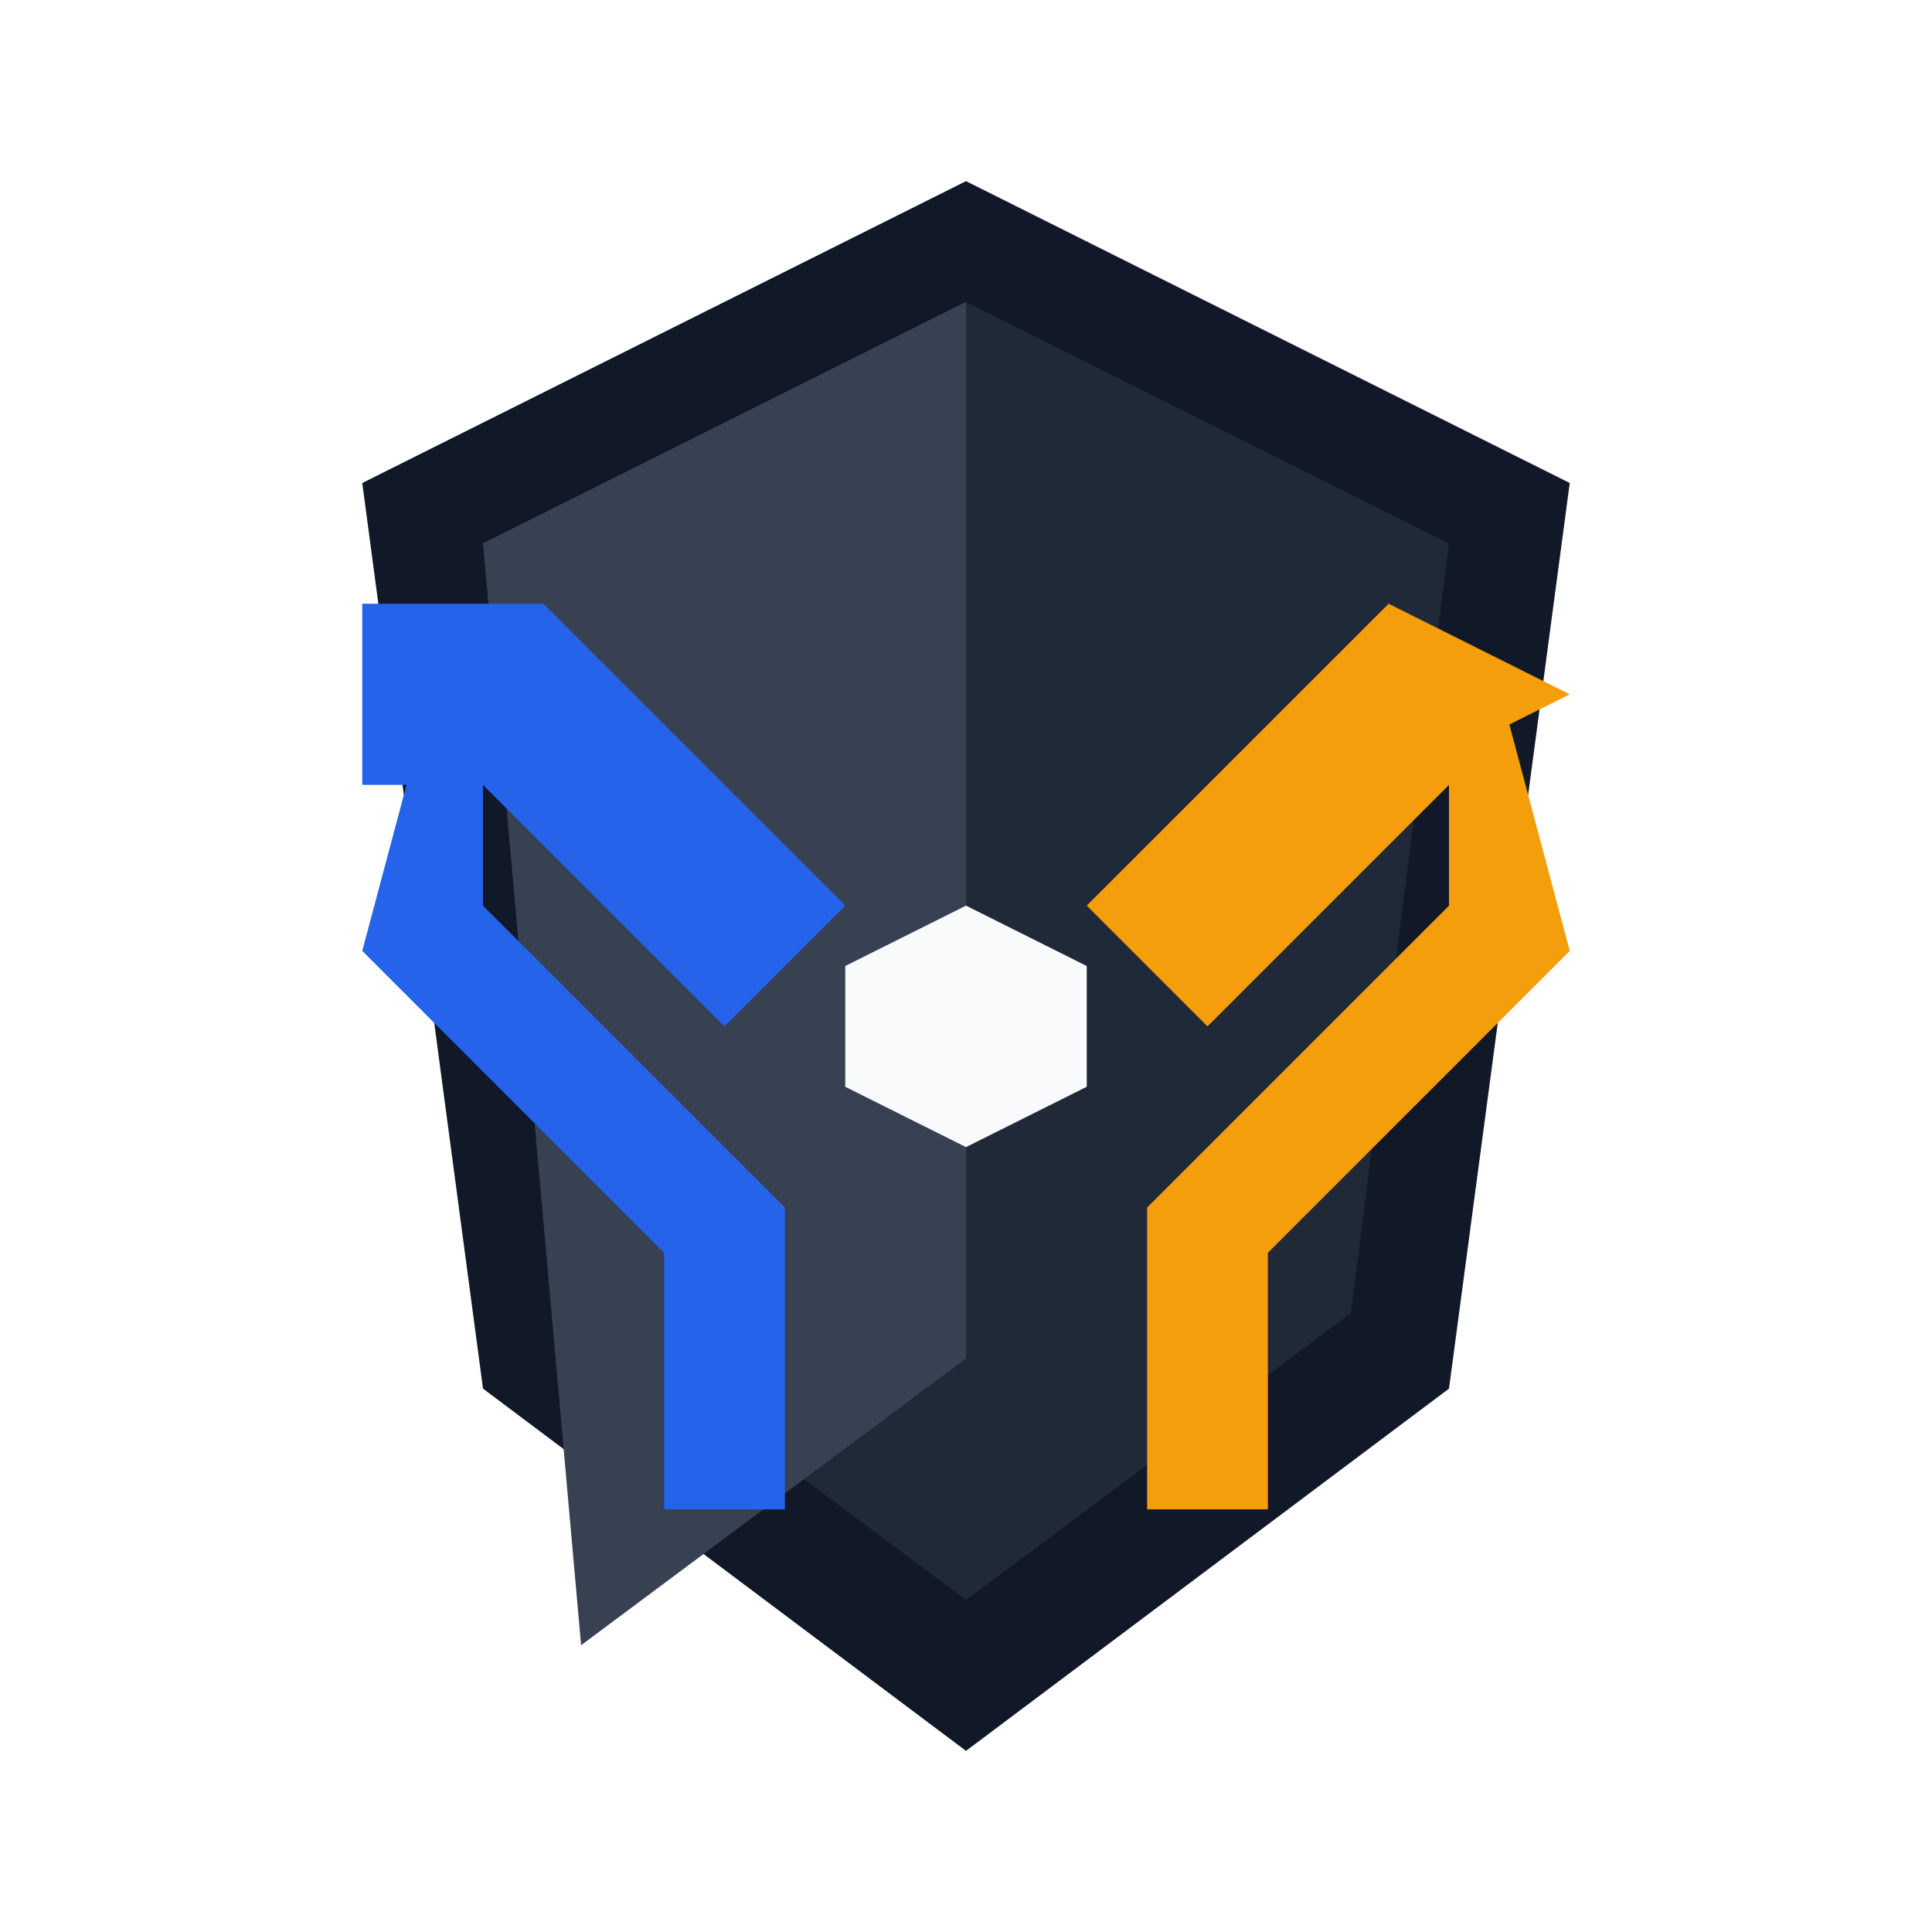
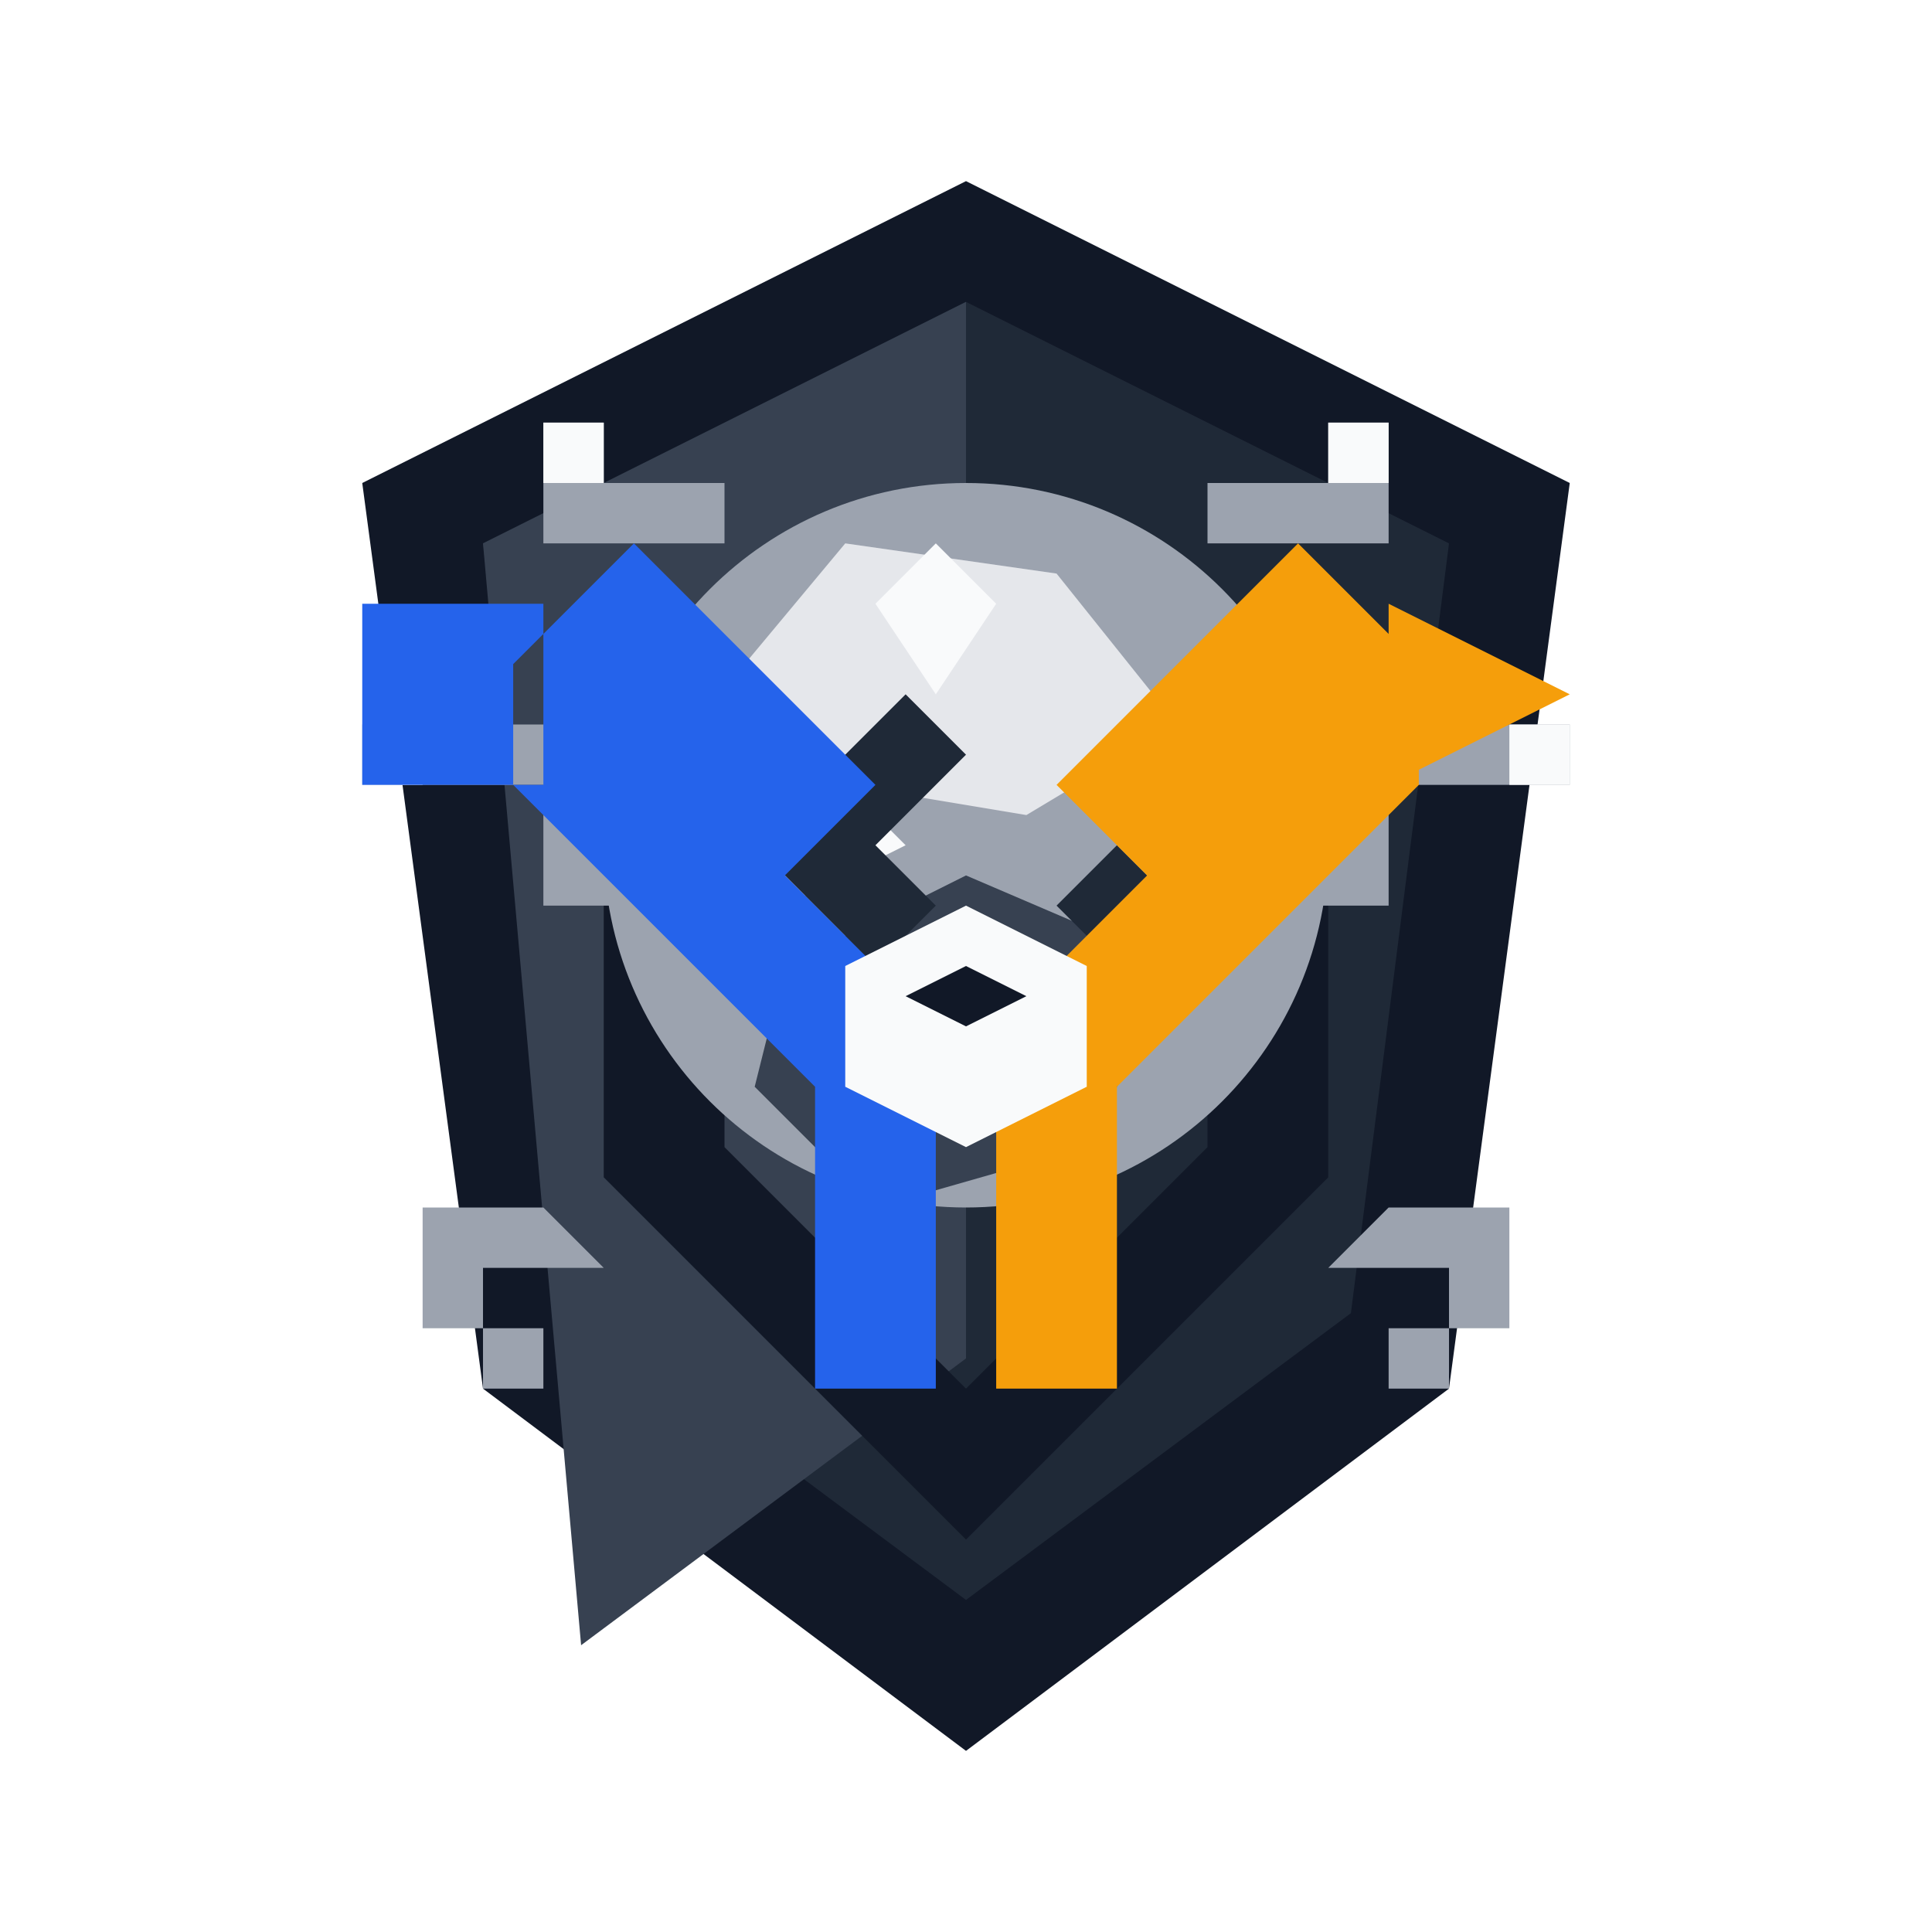
<svg xmlns="http://www.w3.org/2000/svg" viewBox="0 0 256 256" role="img" aria-labelledby="title description">
-   <path fill="#111827" d="M48 64 128 24l80 40-16 120-64 48-64-48Z" />
-   <path fill="#1f2937" d="m64 72 64-32 64 32-13 102-51 38-51-38Z" />
-   <path fill="#374151" d="m64 72 64-32v140l-51 38Z" />
-   <path fill="#2563eb" d="m56 96 16-16 40 40-16 16-32-32v16l40 40v40H88v-34l-40-40Z" />
-   <path fill="#f59e0b" d="m200 96-16-16-40 40 16 16 32-32v16l-40 40v40h16v-34l40-40Z" />
-   <path fill="#2563eb" d="M48 80h24v24H48Z" />
-   <path fill="#f59e0b" d="m184 80 24 12-24 12Z" />
-   <path fill="#f9fafb" d="m128 120 16 8v16l-16 8-16-8v-16Z" />
+   <g aria-hidden="true">
+     <path id="shield" fill="#111827" d="M48 64 128 24l80 40-16 120-64 48-64-48Z" />
+     <path id="ice-field" fill="#1f2937" d="m64 72 64-32 64 32-13 102-51 38-51-38Z" />
+     <path id="ice-facet" fill="#374151" d="m64 72 64-32v140l-51 38Z" />
+     <path id="ice-seam-left" fill="#111827" d="m80 88 48-24v20L96 104v48l32 32v20l-48-48Z" />
+     <path id="ice-seam-right" fill="#111827" d="m176 88-48-24v20l32 20v48l-32 32v20l48-48Z" />
+     <path id="circuit-left" fill="#9ca3af" d="M72 104H48v-8h32v16h16v8H72Z" />
+     <path id="circuit-left-upper" fill="#9ca3af" d="M88 72H72V56h8v8h16v8h-8Z" />
+     <path id="circuit-right" fill="#9ca3af" d="M184 104h24v-8h-32v16h-16v8h24Z" />
+     <path id="circuit-right-upper" fill="#9ca3af" d="M168 72h16V56h-8v8h-16v8h8Z" />
+     <path fill="#9ca3af" d="M72 160H56v16h16v8h-8v-16h16Z M184 160h16v16h-16v8h8v-16h-16Z" />
+     <path fill="#f9fafb" d="M48 96h8v8h-8Z M72 56h8v8h-8Z M200 96h8v8h-8Z M176 56h8v8h-8Z" />
+     <circle id="europa-moon" cx="128" cy="112" r="48" fill="#9ca3af" />
+     <path fill="#e5e7eb" d="m92 96 20-24 28 4 16 20-20 12-24-4Z" />
+     <path fill="#374151" d="m104 128 24-12 28 12-12 24-28 8-16-16Z" />
+     <path fill="#f9fafb" d="m116 80 8-8 8 8-8 12Z M144 104l16-8 8 8-16 8Z M96 112l16-8 8 8-16 8Z" />
+     <path fill="#1f2937" d="m120 92 8 8-12 12 8 8-8 8-16-16Z M140 120l8-8 12 12-8 8Z" />
+     <path id="blue-channel" fill="#2563eb" d="M48 80h24v24H48Z M56 96h28l20 20 12-12-32-32-16 16v16l40 40v40h16v-48l-40-40Z" />
+     <path id="orange-channel" fill="#f59e0b" d="m184 80 24 12-24 12Z M200 96h-28l-20 20-12-12 32-32 16 16v16l-40 40v40h-16v-48l40-40Z" />
+     <path id="objective" fill="#f9fafb" d="m128 120 16 8v16l-16 8-16-8v-16Z" />
+     <path fill="#111827" d="m128 128 8 4-8 4-8-4Z" />
+   </g>
</svg>
